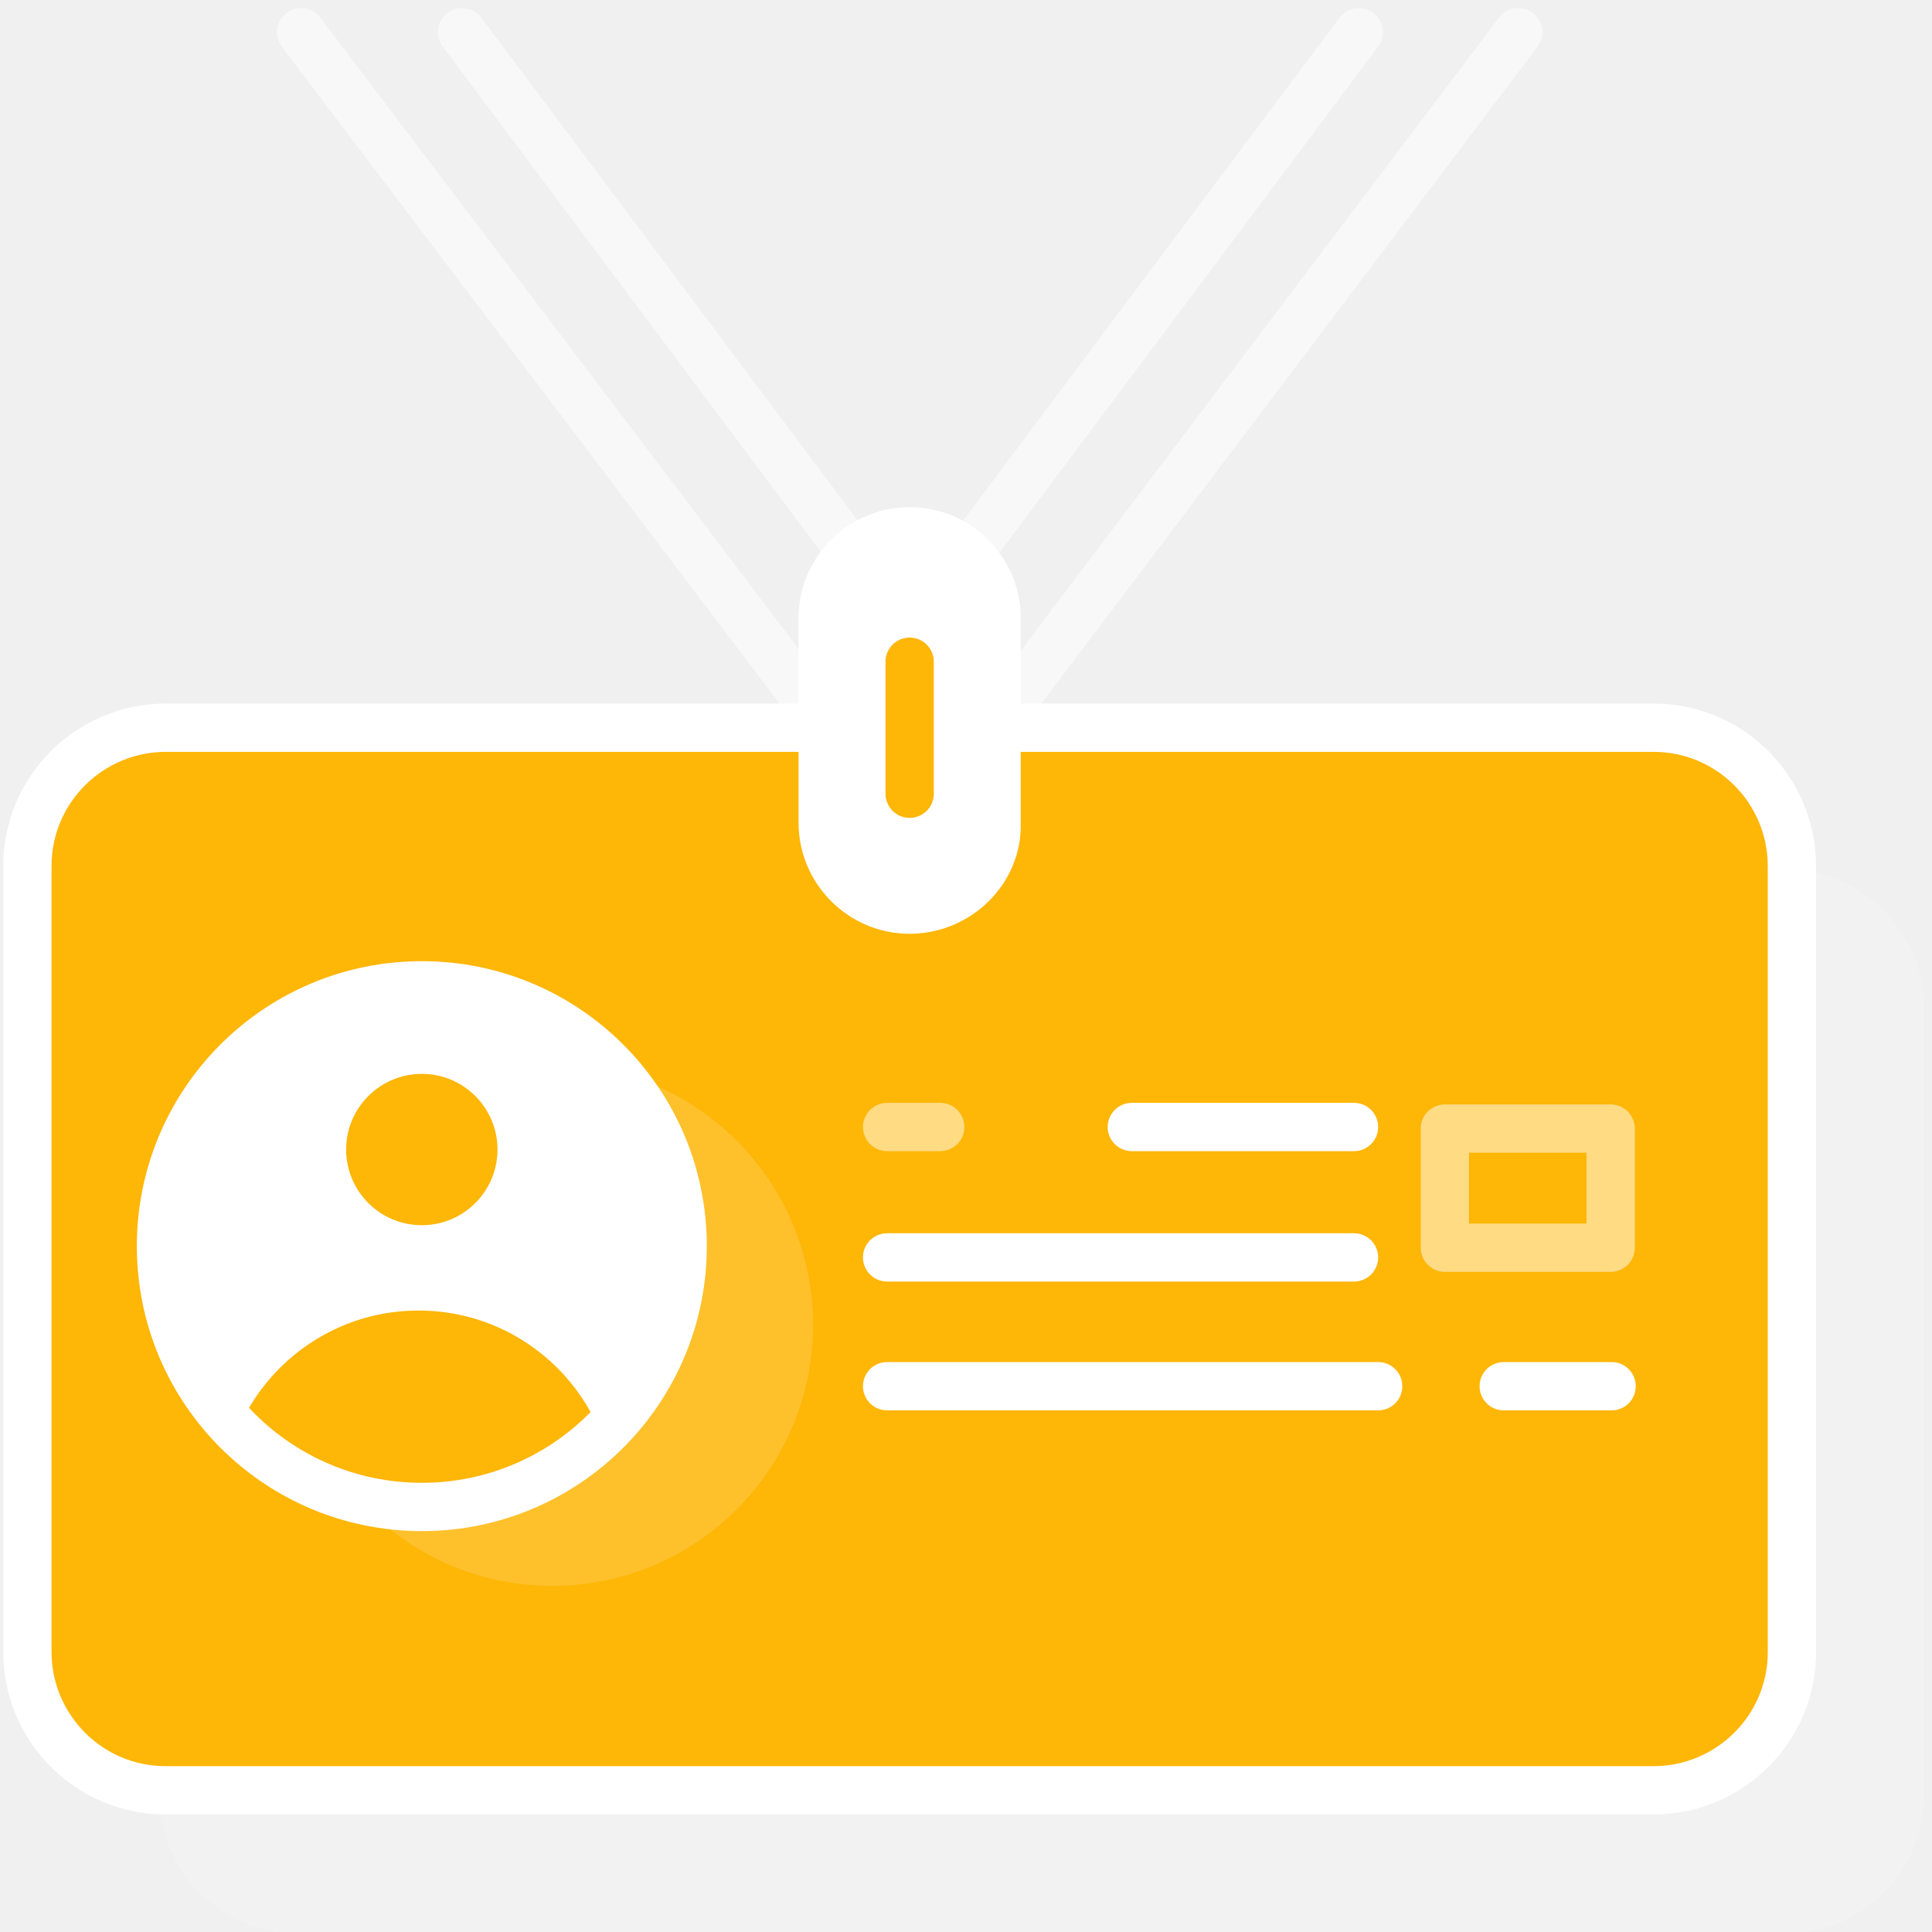
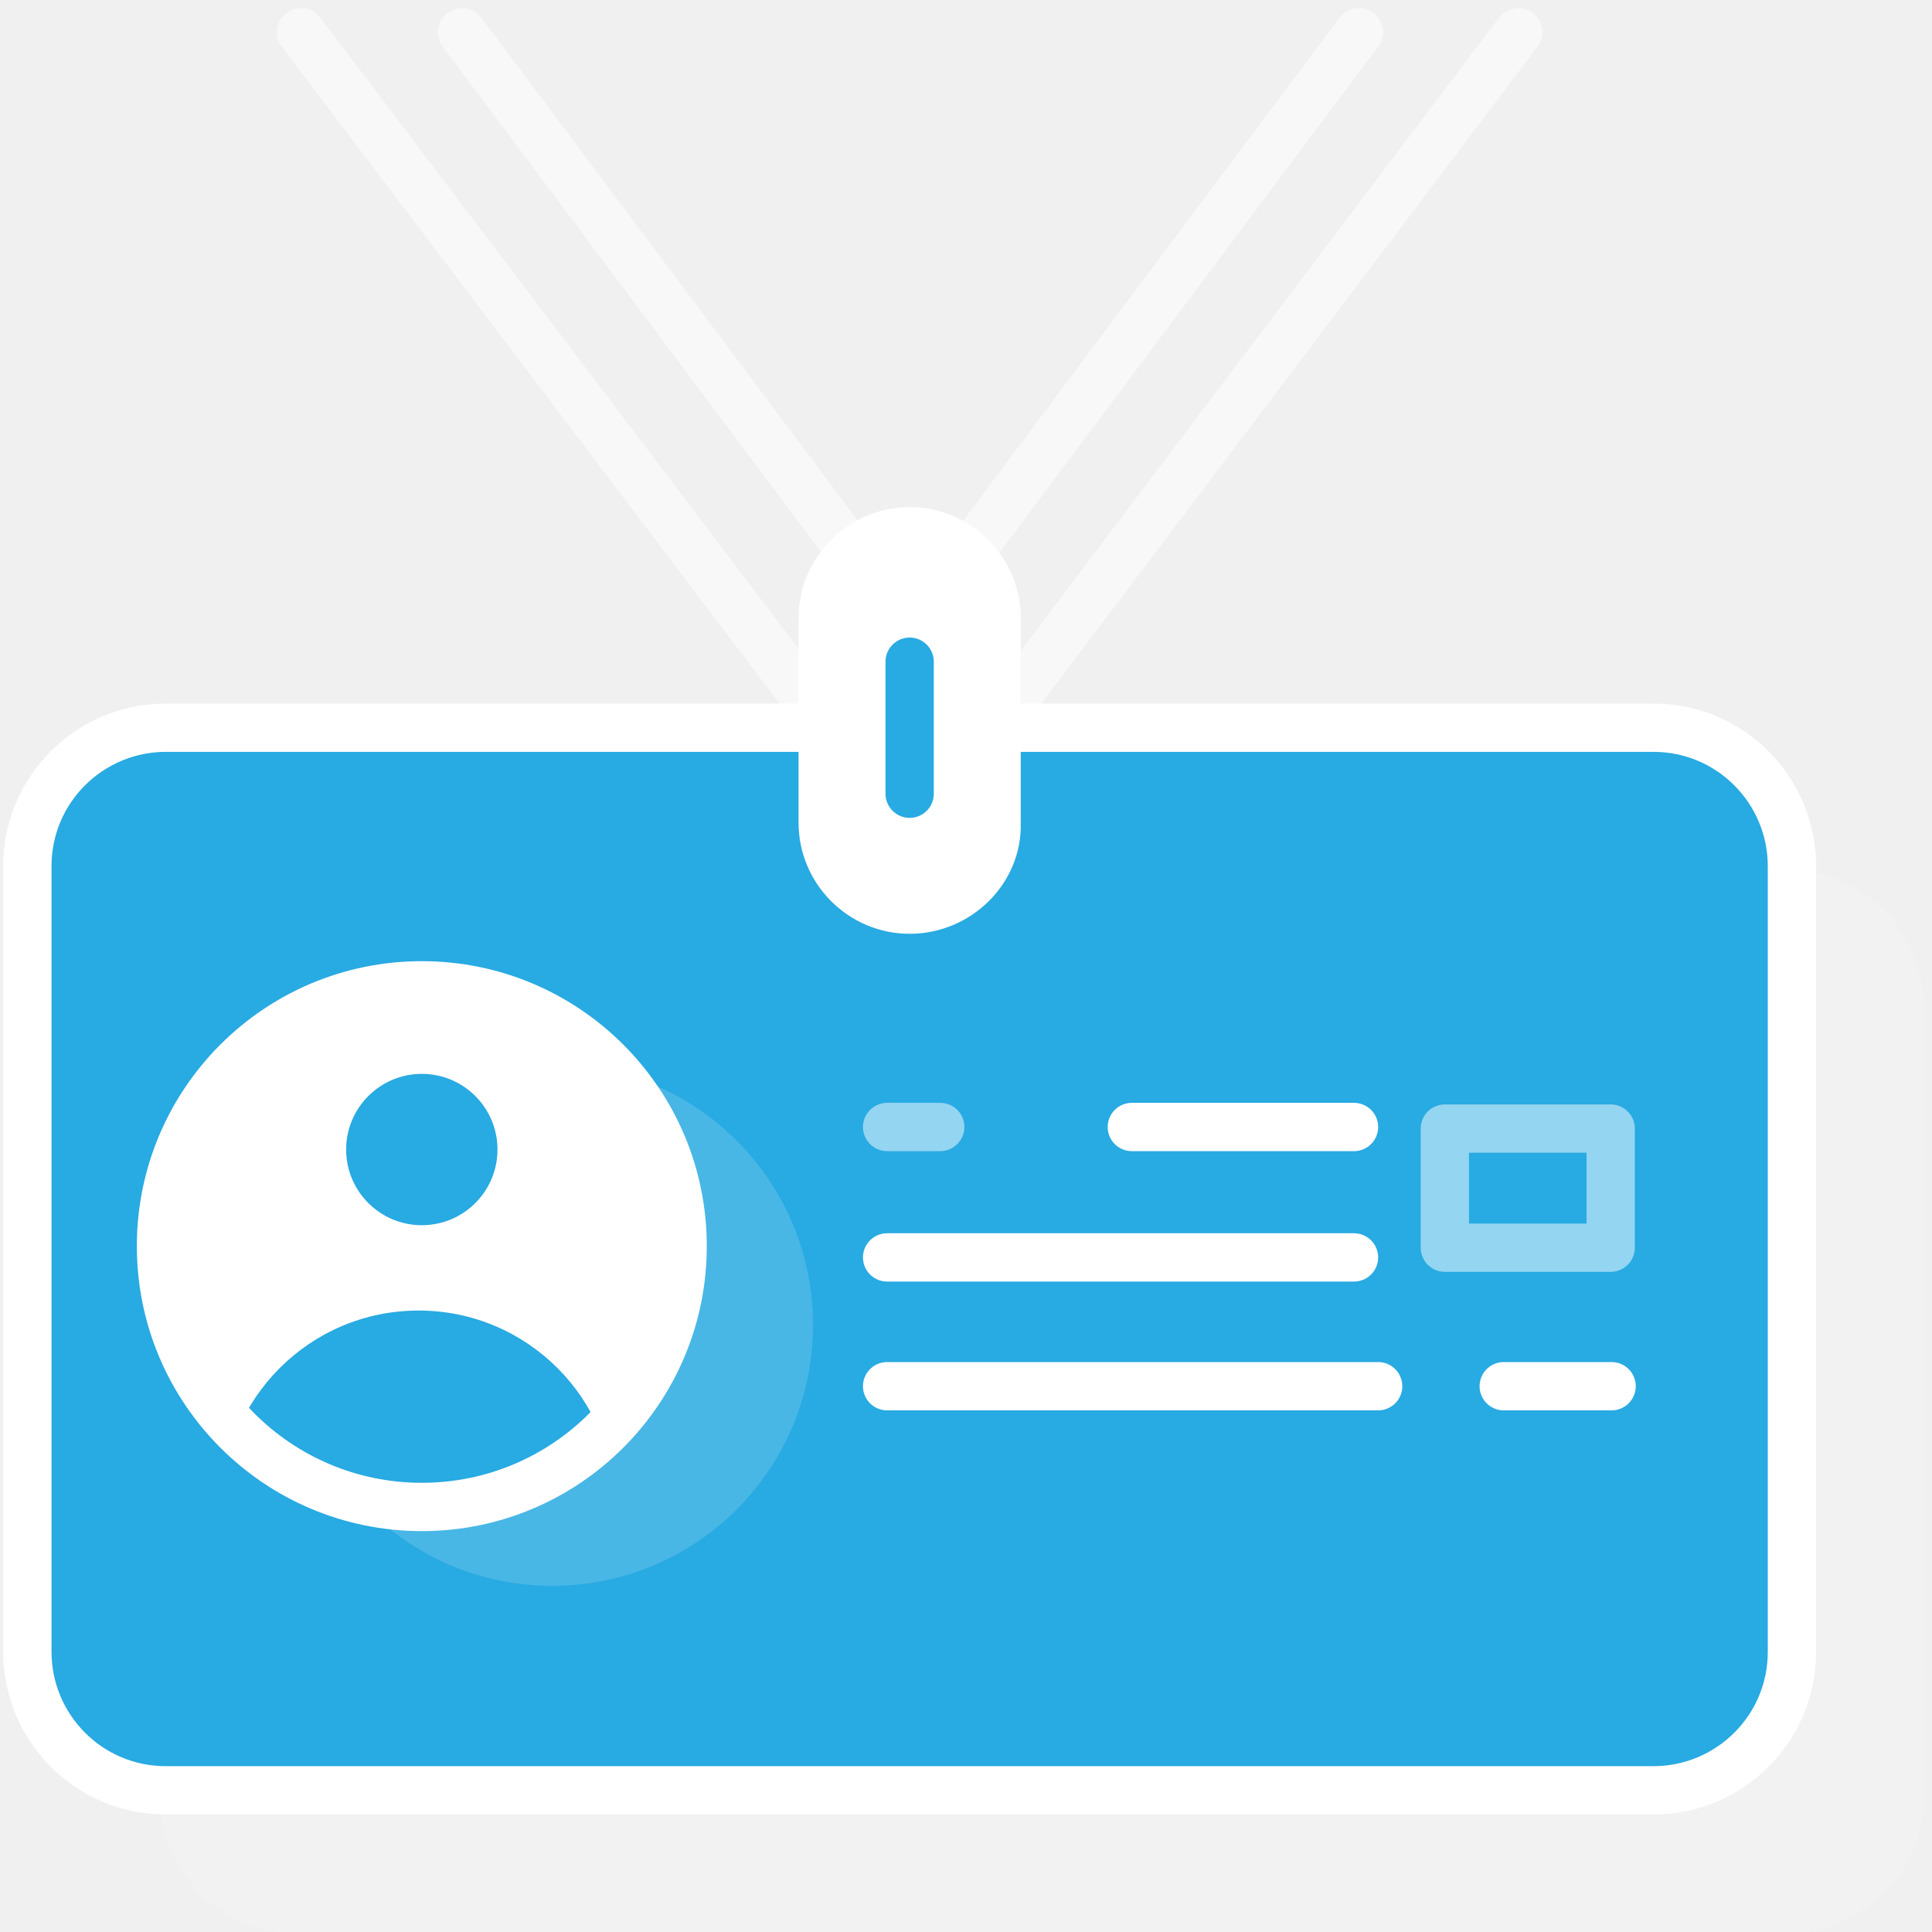
<svg xmlns="http://www.w3.org/2000/svg" xmlns:xlink="http://www.w3.org/1999/xlink" x="0px" y="0px" viewBox="0 0 120 120" style="enable-background:new 0 0 120 120;" xml:space="preserve">
  <style type="text/css">
	.icon-white-48-0{fill:#FFFFFF;}
- 	.icon-white-48-1{fill:#feb607;stroke:#FFFFFF;}
+ 	.icon-white-48-1{fill:hsla(198, 76%, 52%, 1);stroke:#FFFFFF;}
	.icon-white-48-2{fill:none;stroke:#FFFFFF;}
- 	.icon-white-48-3{fill:none;stroke:#feb607;}
- 	.icon-white-48-4{fill:#feb607;}
+ 	.icon-white-48-3{fill:none;stroke:hsla(198, 76%, 52%, 1);}
+ 	.icon-white-48-4{fill:hsla(198, 76%, 52%, 1);}
</style>
  <path class="icon-white-48-0 fill-white" opacity=".15" d="M58.8,54.1H18.5c-4.7,0-8.6,3.8-8.6,8.6v48.8c0,4.7,3.8,8.6,8.6,8.6h92.4c4.7,0,8.6-3.8,8.6-8.6V62.6  c0-4.7-3.8-8.6-8.6-8.6H70.6" />
  <path class="icon-white-48-1 fill-primary stroke-white" stroke-width="3" stroke-linecap="round" stroke-linejoin="round" stroke-miterlimit="10" d="M50.6,45.2H10.3c-4.7,0-8.6,3.8-8.6,8.6v48.8c0,4.7,3.8,8.6,8.6,8.6h92.4c4.7,0,8.6-3.8,8.6-8.6V53.8  c0-4.7-3.8-8.6-8.6-8.6H62.4" />
  <rect x="89.8" y="70" transform="matrix(-1 -1.224647e-16 1.224647e-16 -1 189.8421 147.4976)" class="icon-white-48-2 fill-none stroke-white" opacity=".5" stroke-width="3" stroke-linecap="round" stroke-linejoin="round" stroke-miterlimit="10" width="10.3" height="7.4" />
  <line class="icon-white-48-2 fill-none stroke-white" opacity=".5" stroke-width="3" stroke-linecap="round" stroke-linejoin="round" stroke-miterlimit="10" x1="58.4" y1="70" x2="55.1" y2="70" />
  <line class="icon-white-48-2 fill-none stroke-white" stroke-width="3" stroke-linecap="round" stroke-linejoin="round" stroke-miterlimit="10" x1="84.1" y1="70" x2="70.3" y2="70" />
  <line class="icon-white-48-2 fill-none stroke-white" stroke-width="3" stroke-linecap="round" stroke-linejoin="round" stroke-miterlimit="10" x1="55.1" y1="78.1" x2="84.1" y2="78.1" />
  <line class="icon-white-48-2 fill-none stroke-white" stroke-width="3" stroke-linecap="round" stroke-linejoin="round" stroke-miterlimit="10" x1="93.4" y1="86.1" x2="100.1" y2="86.1" />
  <line class="icon-white-48-2 fill-none stroke-white" stroke-width="3" stroke-linecap="round" stroke-linejoin="round" stroke-miterlimit="10" x1="55.1" y1="86.1" x2="85.6" y2="86.1" />
  <line class="icon-white-48-2 fill-none stroke-white" opacity=".5" stroke-width="3" stroke-linecap="round" stroke-linejoin="round" stroke-miterlimit="10" x1="28.7" y1="2" x2="53.1" y2="34.6" />
  <line class="icon-white-48-2 fill-none stroke-white" opacity=".5" stroke-width="3" stroke-linecap="round" stroke-linejoin="round" stroke-miterlimit="10" x1="50.6" y1="44.1" x2="18.7" y2="2" />
  <line class="icon-white-48-2 fill-none stroke-white" opacity=".5" stroke-width="3" stroke-linecap="round" stroke-linejoin="round" stroke-miterlimit="10" x1="84.4" y1="2" x2="60" y2="34.6" />
  <line class="icon-white-48-2 fill-none stroke-white" opacity=".5" stroke-width="3" stroke-linecap="round" stroke-linejoin="round" stroke-miterlimit="10" x1="62.5" y1="44.1" x2="94.3" y2="2" />
  <path class="icon-white-48-0 fill-white" d="M56.5,58L56.5,58c-3.8,0-6.9-3.1-6.9-6.9V38.4c0-3.8,3.1-6.9,6.9-6.9l0,0c3.8,0,6.9,3.1,6.9,6.9v12.7  C63.5,54.9,60.3,58,56.5,58z" />
  <line class="icon-white-48-3 fill-none stroke-primary" stroke-width="3" stroke-linecap="round" stroke-linejoin="round" stroke-miterlimit="10" x1="56.5" y1="41.1" x2="56.5" y2="49.3" />
  <path class="icon-white-48-2 fill-none stroke-white" stroke-width="3" stroke-linecap="round" stroke-linejoin="round" stroke-miterlimit="10" d="M83.2,98.1" />
  <path class="icon-white-48-2 fill-none stroke-white" stroke-width="3" stroke-linecap="round" stroke-linejoin="round" stroke-miterlimit="10" d="M86.5,98.5" />
  <circle id="iconWhite48ID" class="icon-white-48-0 fill-white" opacity=".15" cx="34.3" cy="82.3" r="16.2" />
  <g>
    <defs>
      <circle id="iconWhite48ID_1" cx="26.2" cy="77.4" r="16.2" />
    </defs>
    <use xlink:href="#iconWhite48ID_1" style="overflow:visible;fill:#FFFFFF;" />
    <clipPath id="iconWhite48ID_2">
      <use xlink:href="#iconWhite48ID_1" style="overflow:visible;" />
    </clipPath>
    <circle clip-path="url(#iconWhite48ID_2)" class="icon-white-48-4 fill-primary" cx="26" cy="93.6" r="12.2" />
    <use xlink:href="#iconWhite48ID_1" style="overflow:visible;fill:none;stroke:#FFFFFF;stroke-width:3;stroke-miterlimit:10;" />
  </g>
  <circle class="icon-white-48-4 fill-primary" cx="26.2" cy="71.4" r="4.7" />
</svg>
